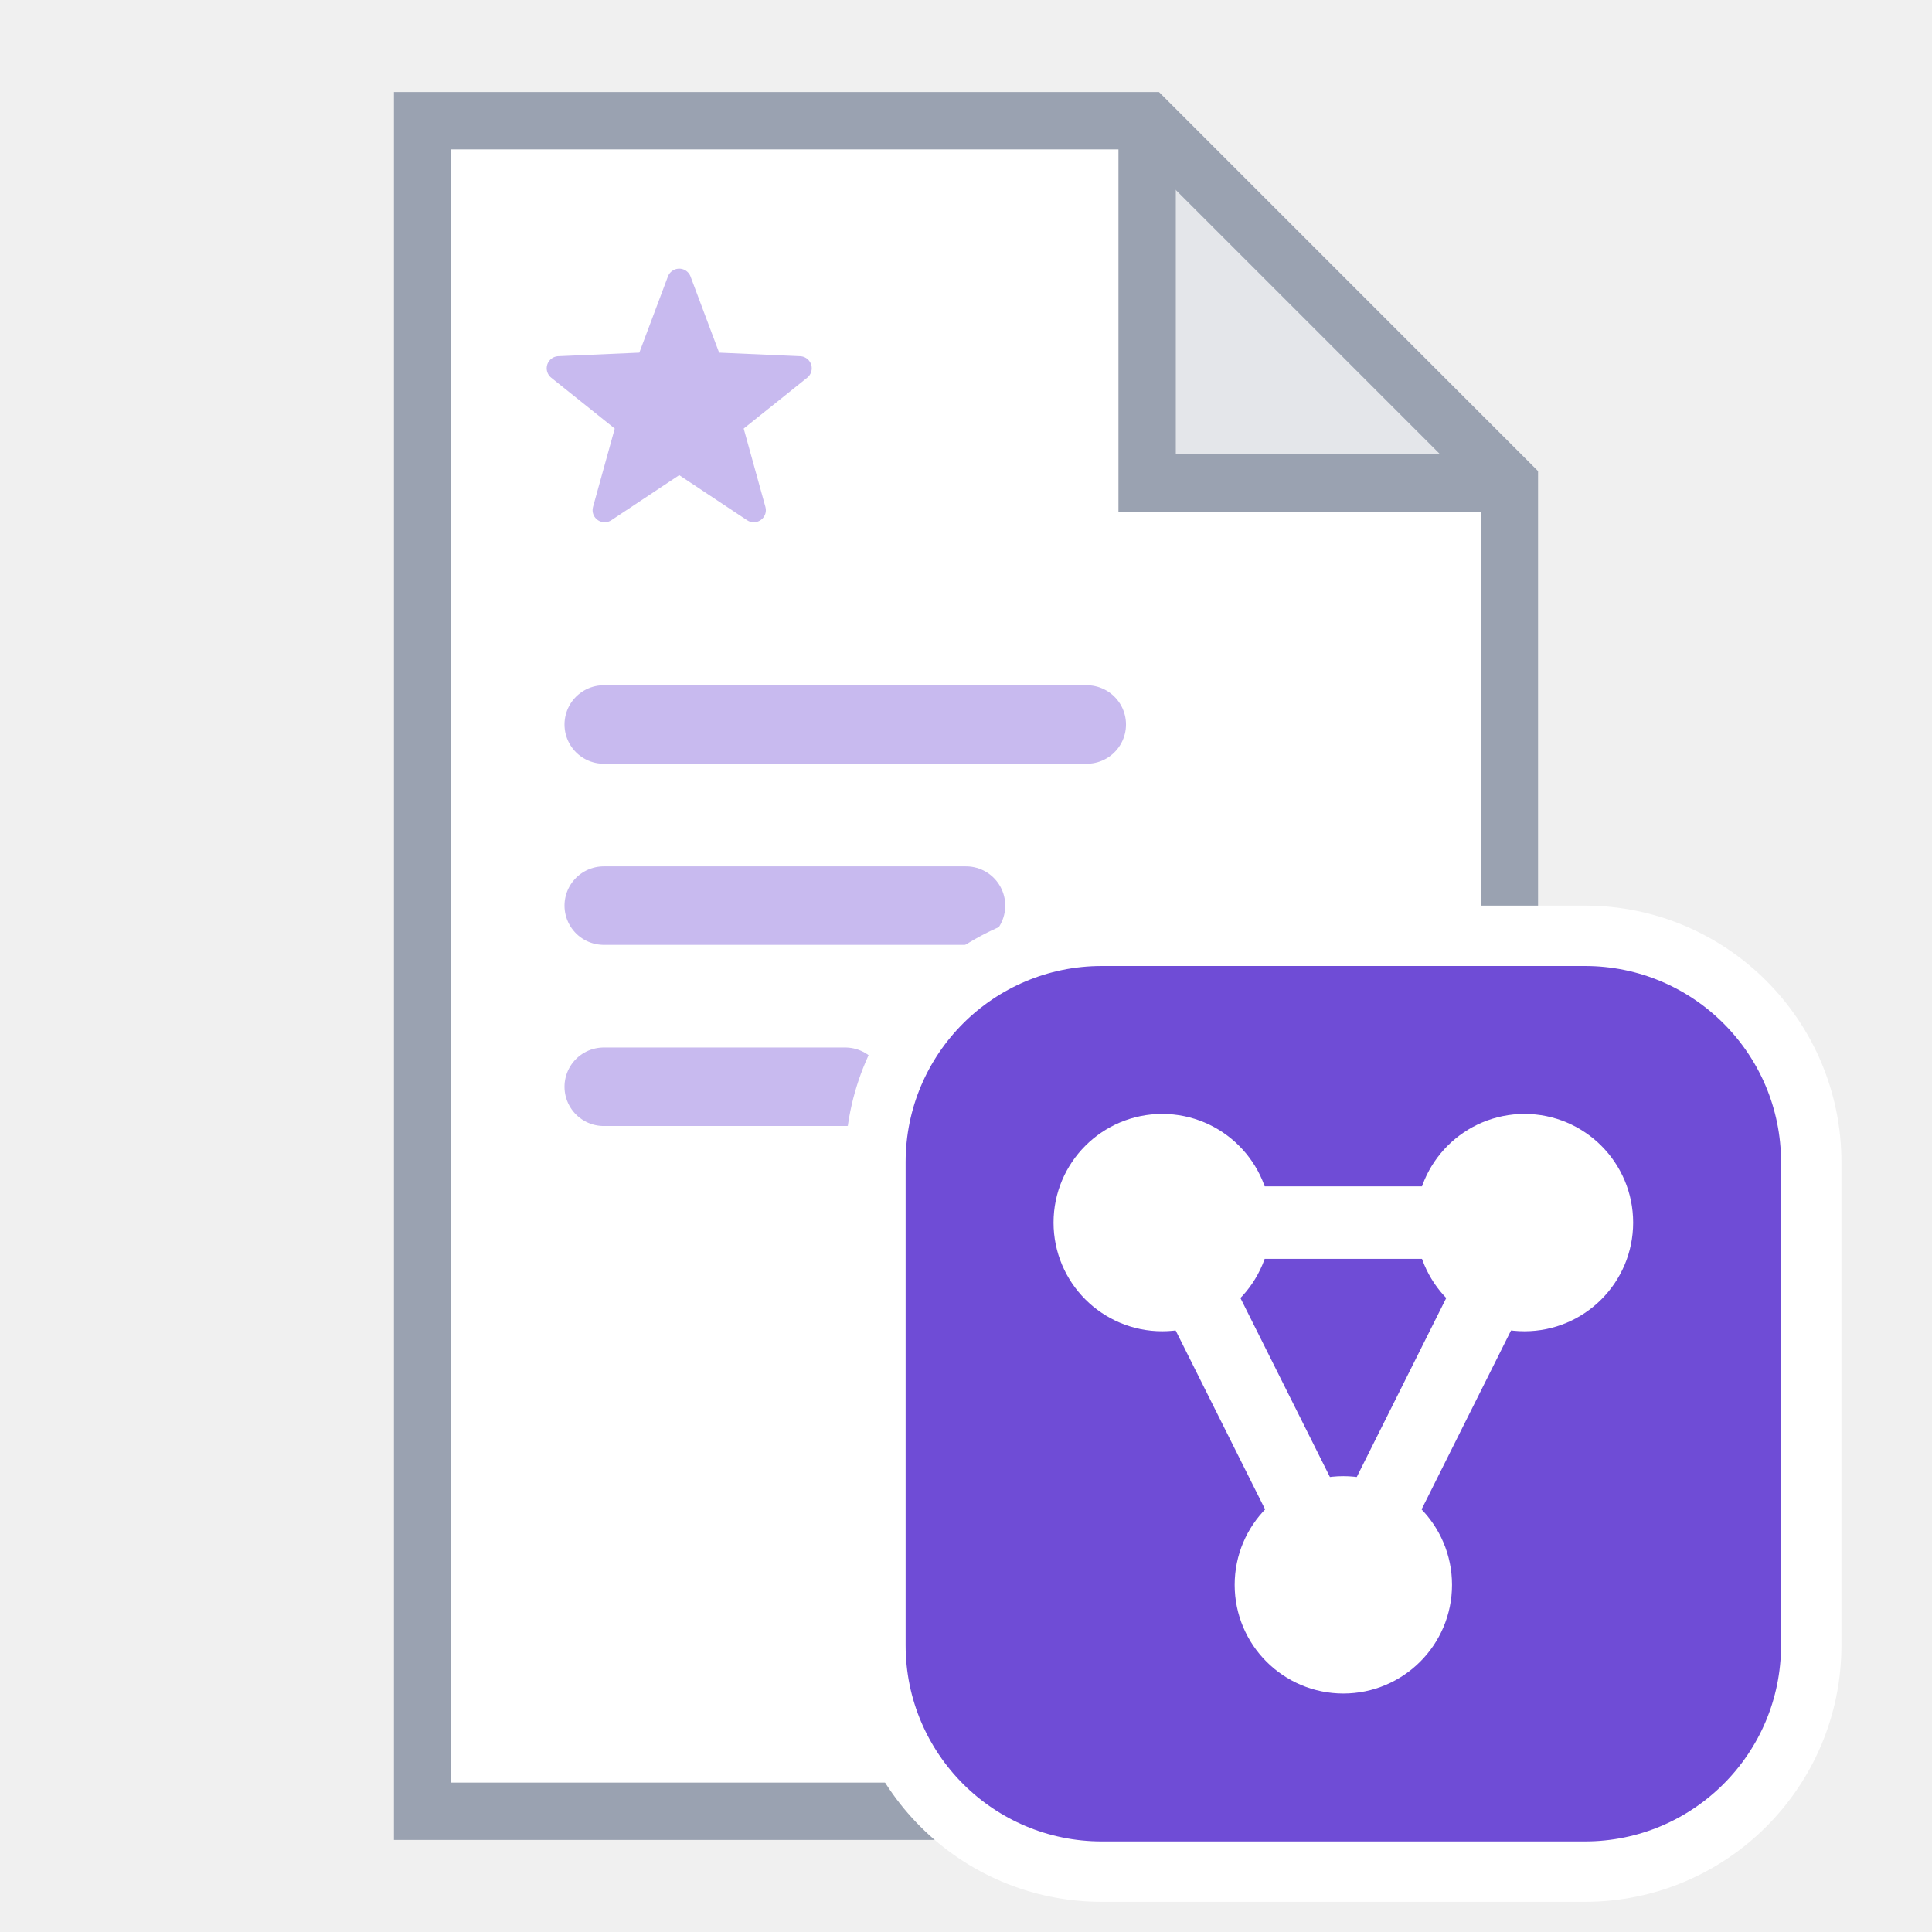
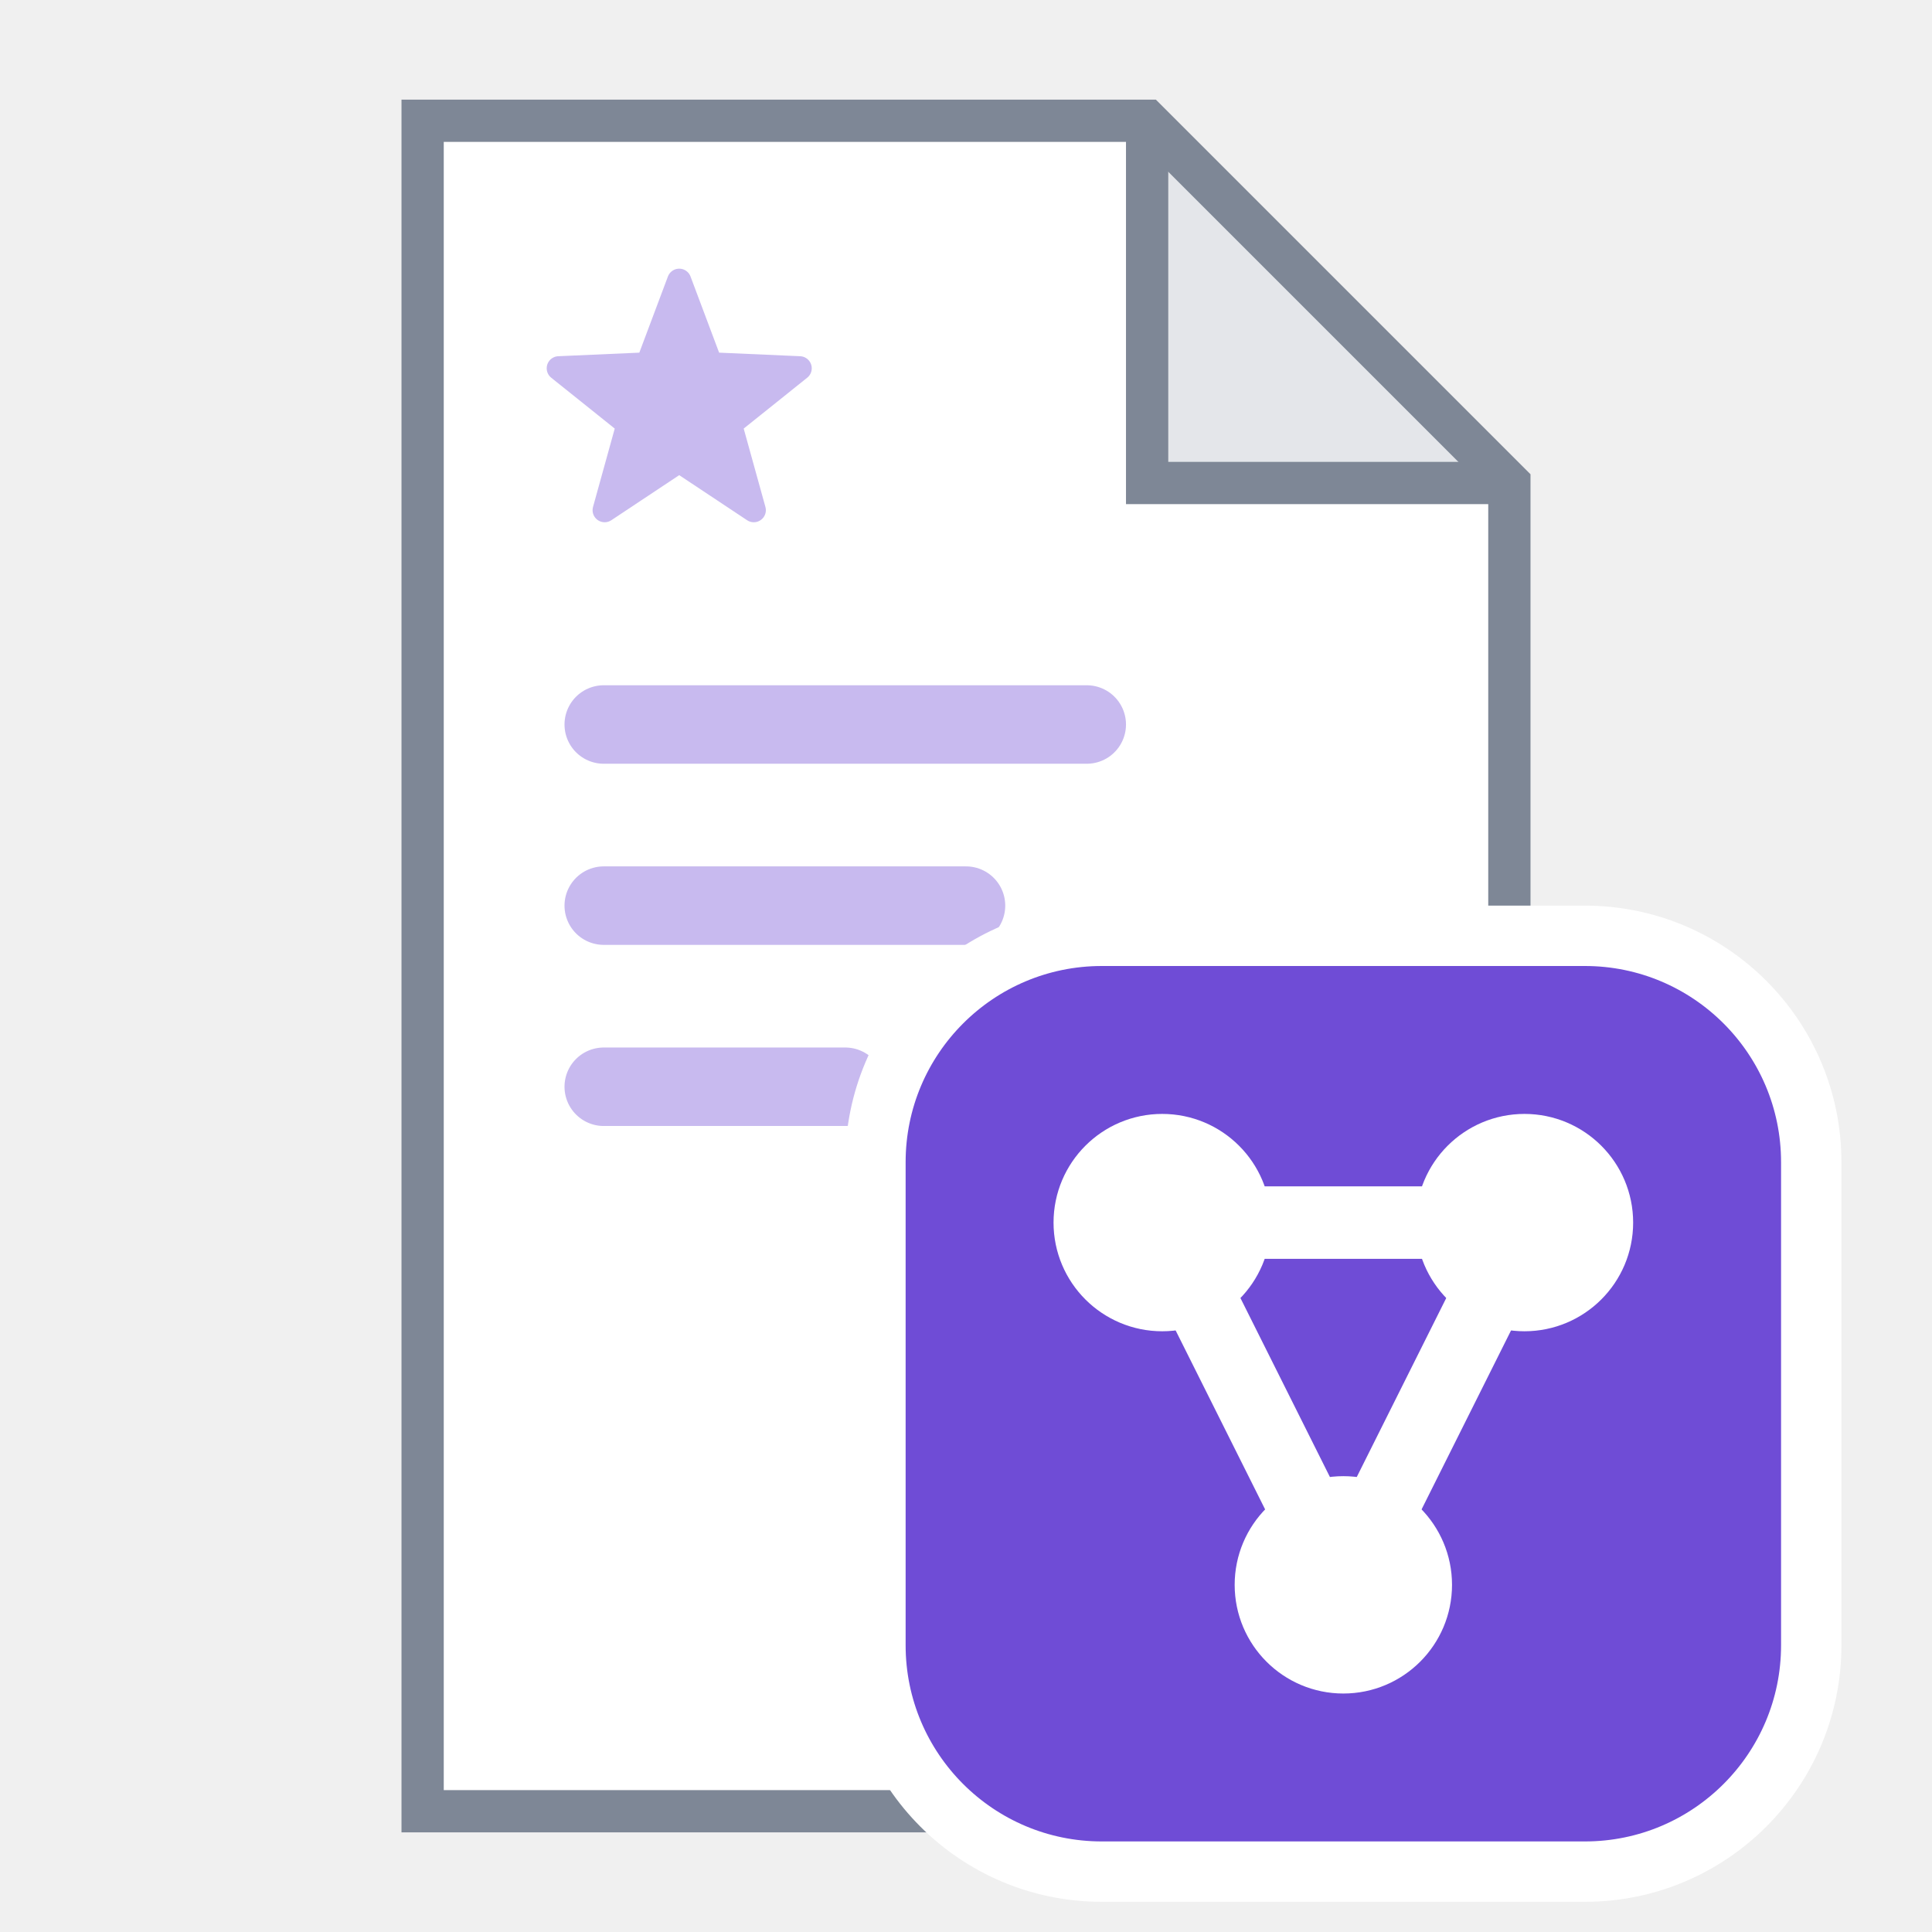
<svg xmlns="http://www.w3.org/2000/svg" viewBox="0 0 64 64" width="64" height="64">
  <path d="M14 4H38L50 16V60H14Z" fill="#FFFFFF" />
  <path d="M38 4V16H50Z" fill="#E4E6EA" />
-   <path d="M14 4H38L50 16V60H14Z" fill="none" stroke="#9AA2B1" stroke-width="1.9" stroke-linejoin="miter" />
-   <path d="M38 4V16H50" fill="none" stroke="#9AA2B1" stroke-width="1.9" stroke-linejoin="miter" />
+   <path d="M14 4H38L50 16V60H14Z" fill="none" stroke="#7E8796" stroke-width="1.4" stroke-linejoin="miter" />
+   <path d="M38 4V16H50" fill="none" stroke="#7E8796" stroke-width="1.4" stroke-linejoin="miter" />
  <polygon points="22.50,9.30 23.54,12.07 26.49,12.20 24.18,14.05 24.97,16.90 22.50,15.26 20.03,16.90 20.82,14.05 18.51,12.20 21.46,12.07" fill="#C8BAEF" stroke="#C8BAEF" stroke-width="0.8" stroke-linejoin="round" />
  <path d="M20 24H36M20 30H32M20 36H28" stroke="#C8BAEF" stroke-width="2.6" stroke-linecap="round" />
  <rect x="29" y="31" width="31" height="31" rx="7.5" fill="#6F4CD6" stroke="#FFFFFF" stroke-width="2" />
  <g transform="translate(32.5 34.5)" color="#FFFFFF" stroke="#FFFFFF" stroke-width="2.4" stroke-linecap="round" stroke-linejoin="round" fill="none">
    <path d="M6 6H18M6 6L12 18M18 6L12 18" />
    <circle cx="6" cy="6" r="2.4" fill="currentColor" />
    <circle cx="18" cy="6" r="2.4" fill="currentColor" />
    <circle cx="12" cy="18" r="2.4" fill="currentColor" />
  </g>
</svg>
